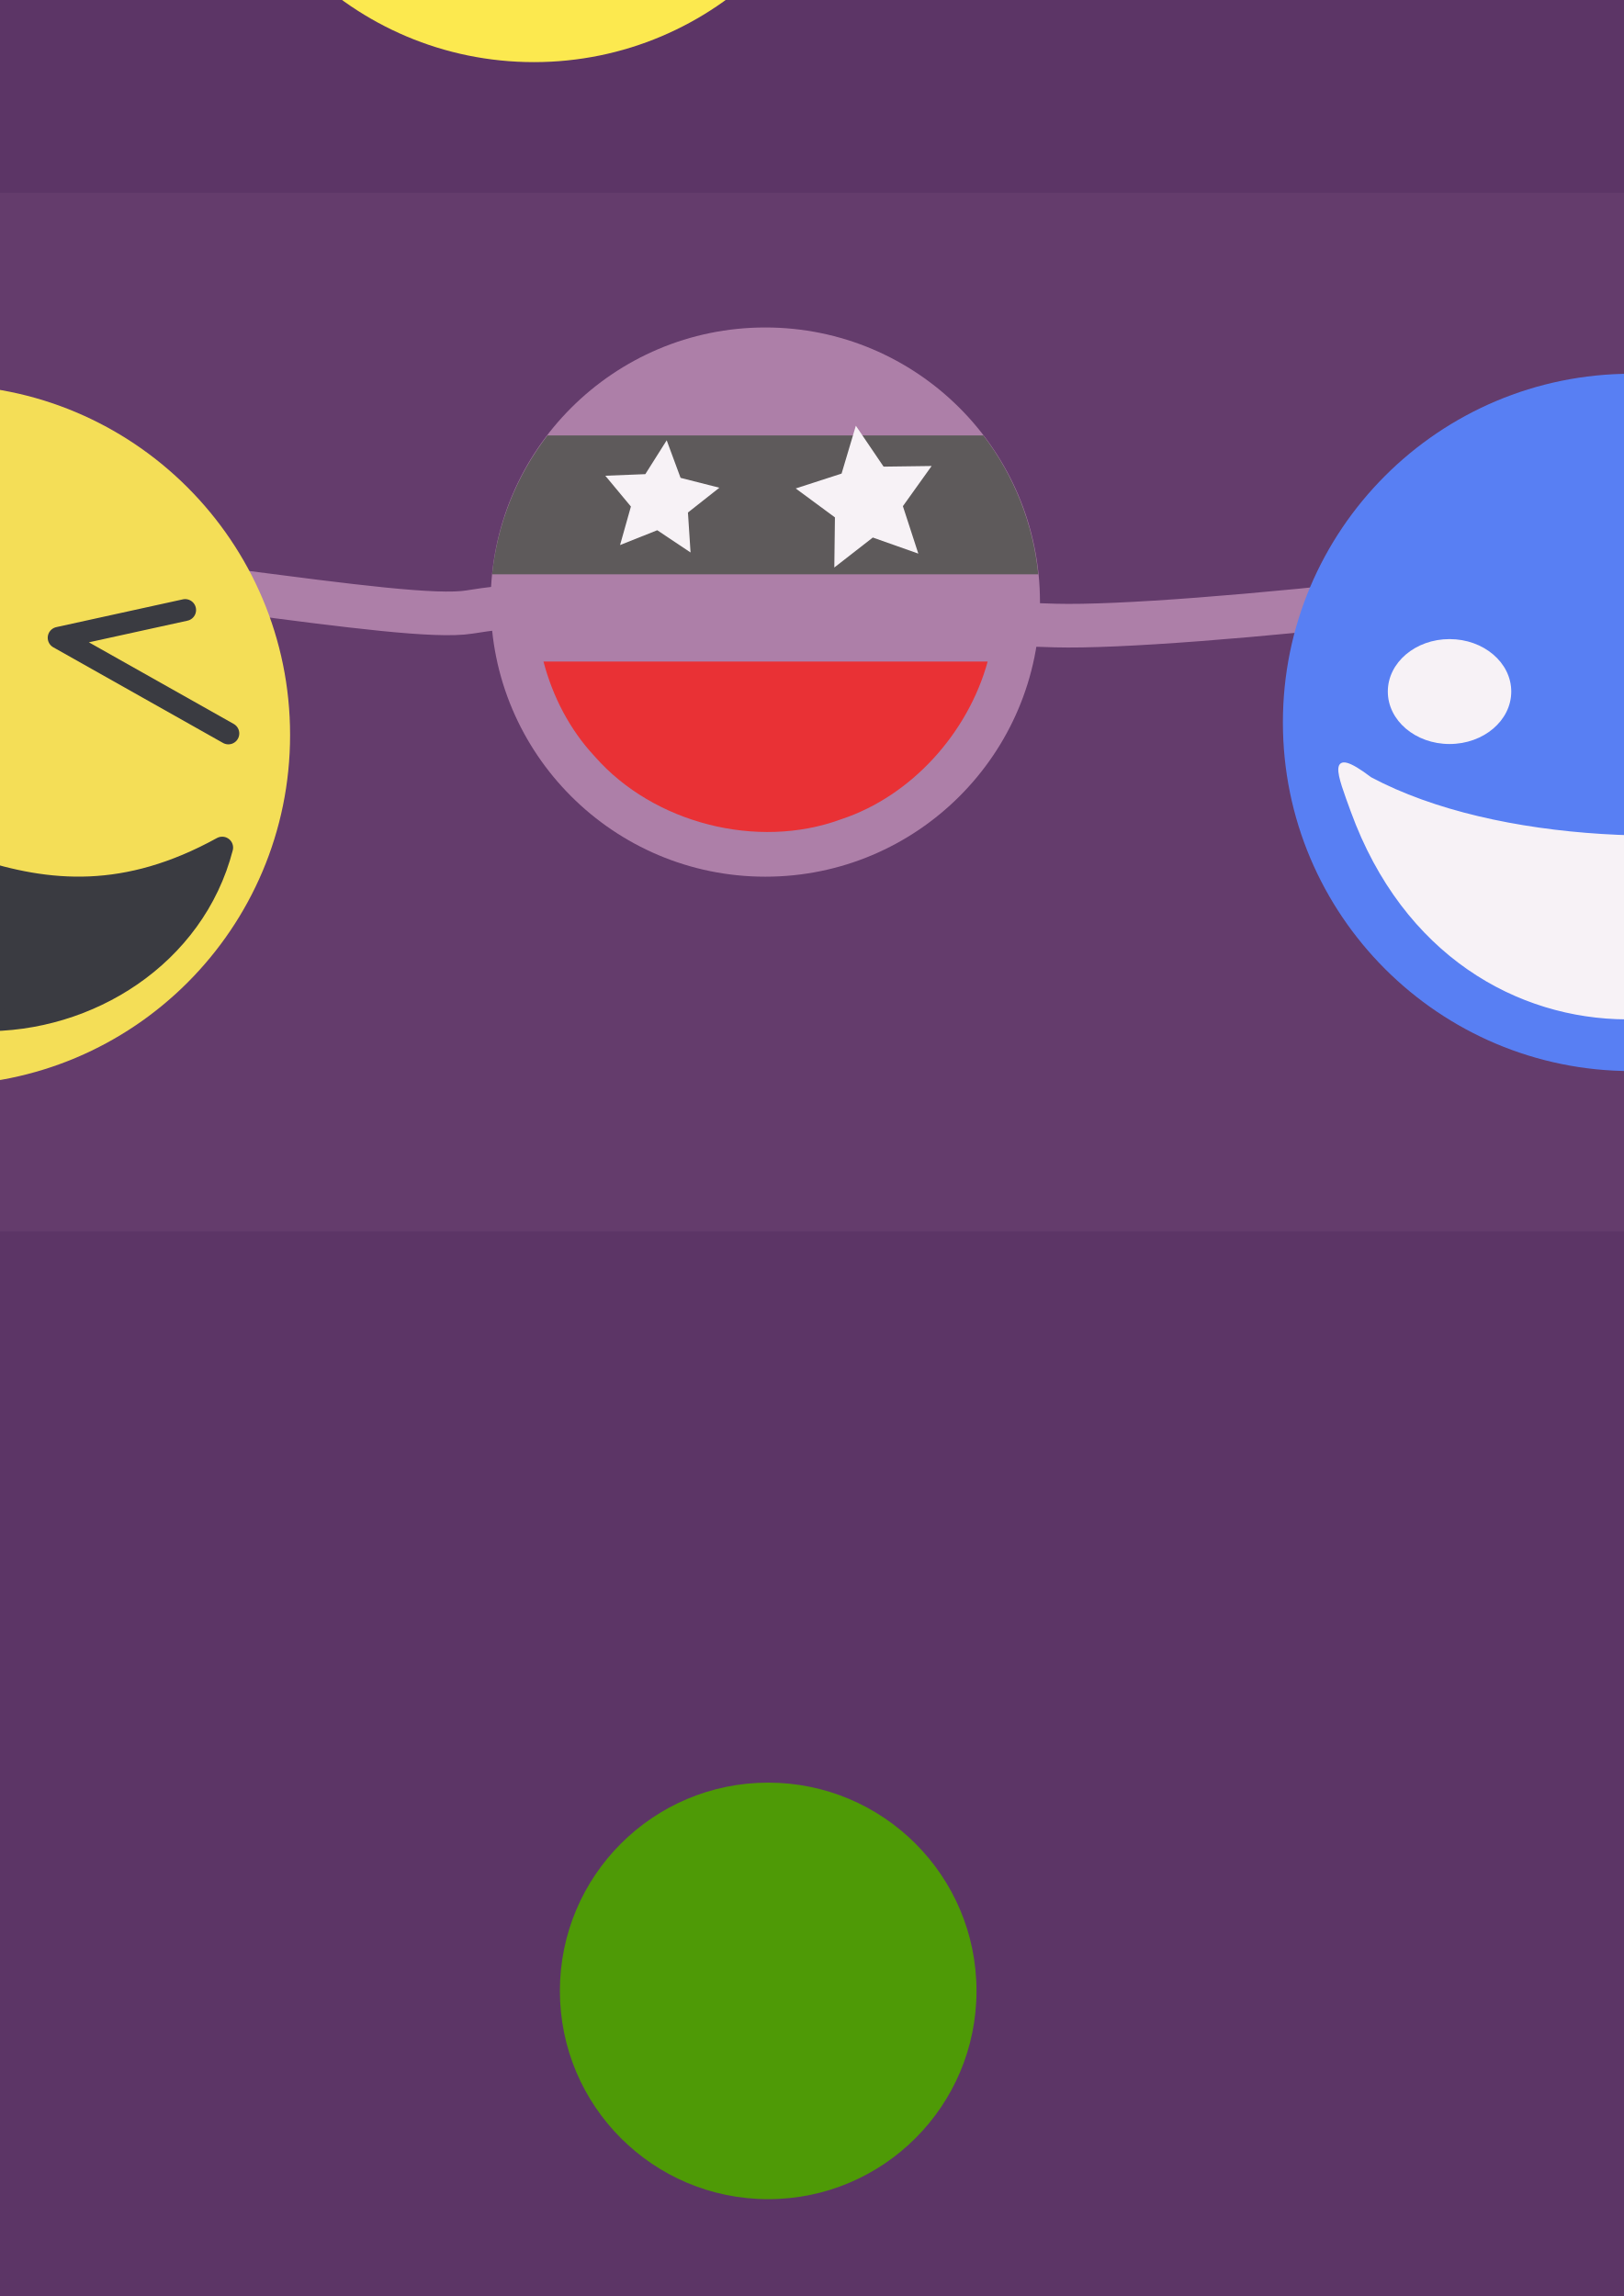
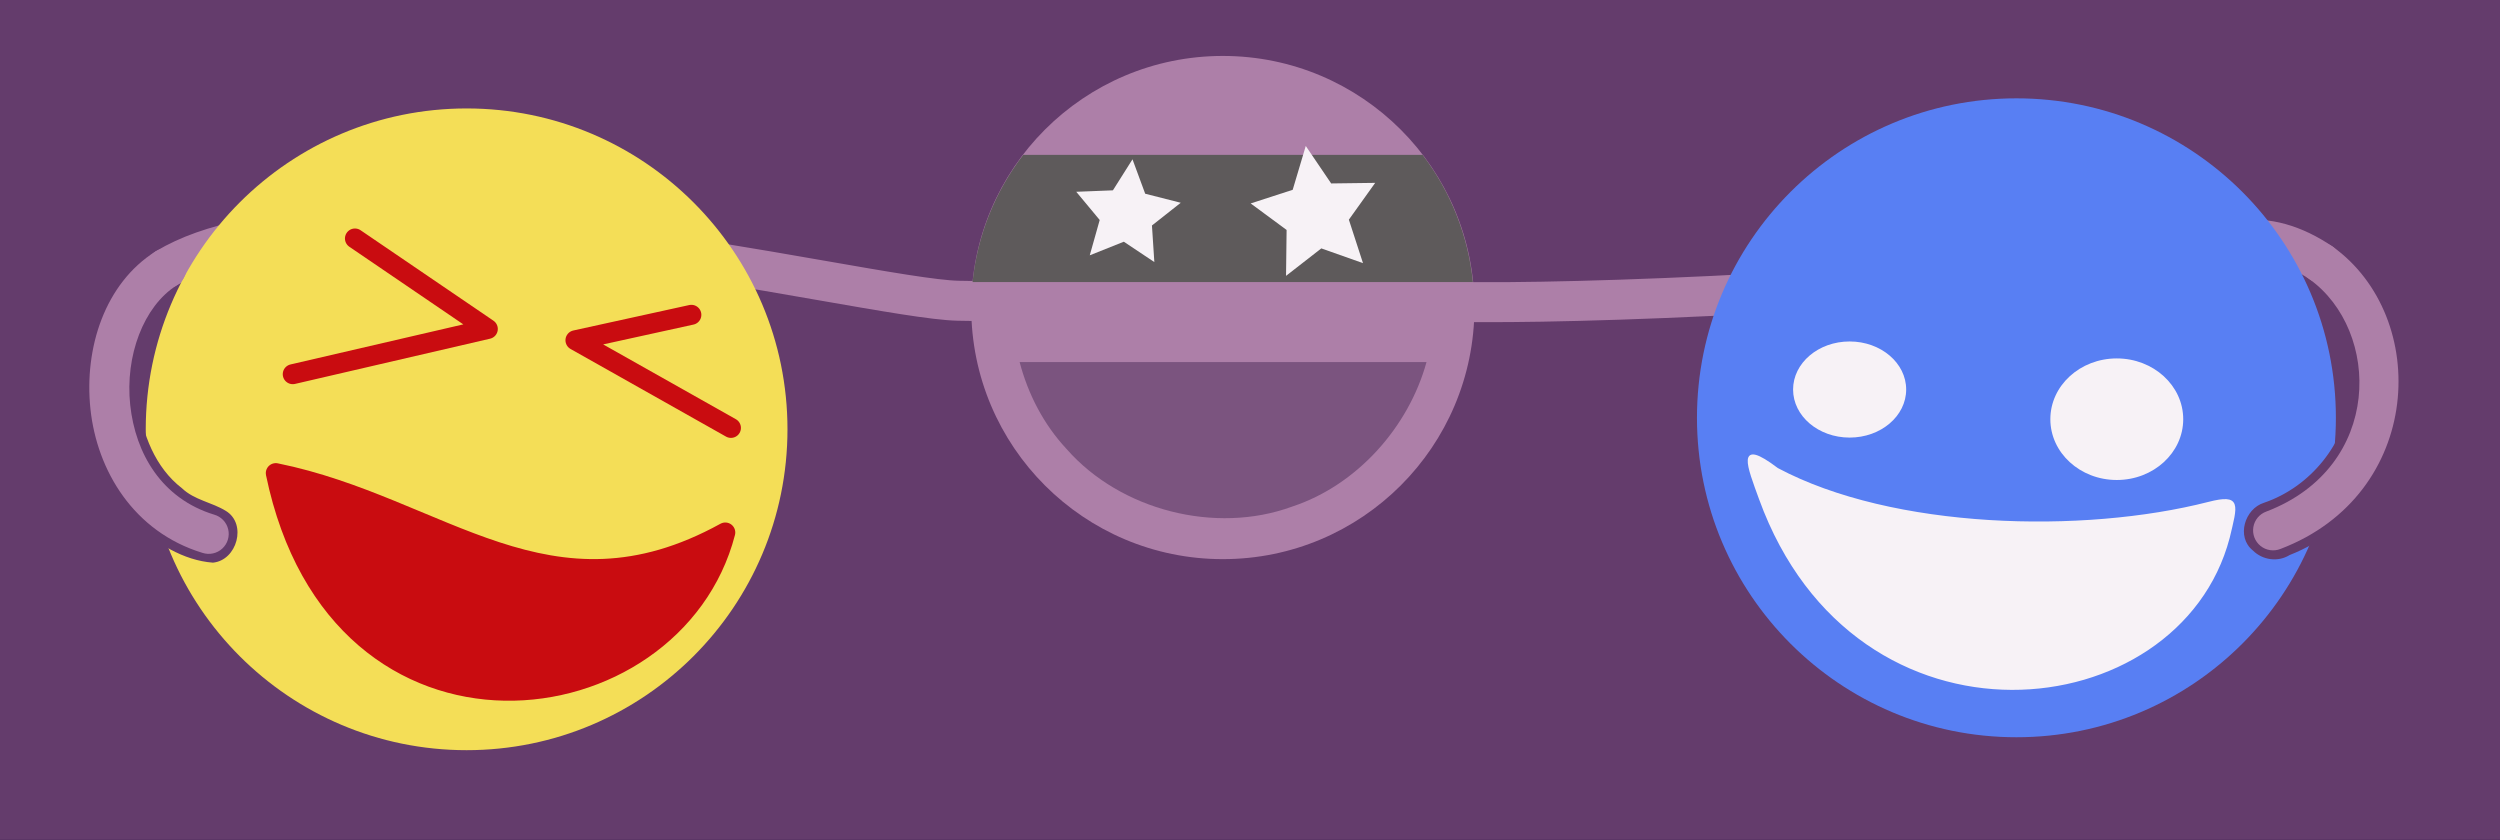
- <svg xmlns="http://www.w3.org/2000/svg" width="210mm" height="297mm" viewBox="0 0 744.094 1052.362" id="svg9884" version="1.1">
+ <svg xmlns="http://www.w3.org/2000/svg" width="352.954mm" height="118.463mm" viewBox="0 0 1250.625 419.75" id="svg9884" version="1.1">
  <defs id="defs9886" />
-   <g id="layer1">
-     <circle style="opacity:1;fill:#5c3566;fill-opacity:1;stroke:none;stroke-width:10;stroke-miterlimit:4;stroke-dasharray:none;stroke-opacity:1" id="path14366" cx="291.429" cy="295.219" r="1140" />
-     <path style="fill:none;fill-rule:evenodd;stroke:#ad7fa8;stroke-width:20;stroke-linecap:round;stroke-linejoin:round;stroke-miterlimit:4;stroke-dasharray:none;stroke-opacity:1" d="m -213.546,362.635 c -95.955,-188.202 367.835,-72.02 428.791,-82.133 70.852,-11.755 182.194,3.865 268.396,6.21 57.013,1.55 253.53,-19.781 375.914,-43.966 50.927,-10.064 124.287,88.31 62.11,146.35" id="path14397" />
+   <g id="layer1" transform="translate(261,-122.1122)">
+     <path style="opacity:1;fill:#5c3566;fill-opacity:1;stroke:none;stroke-width:10;stroke-miterlimit:4;stroke-dasharray:none;stroke-opacity:1" d="m 291.357,-846.779 c -28.908,1.37 -57.924,1.358 -86.765,3.59 -36.745,4.673 -73.634,8.516 -110.291,13.702 -37.071,8.536 -74.366,16.265 -111.299,25.299 -36.034,12.194 -72.372,23.606 -108.218,36.283 -34.636,15.731 -69.654,30.713 -104.055,46.906 -32.892,19.11 -66.237,37.515 -98.85,57.061 -30.82,22.299 -62.164,43.938 -92.661,66.643 -28.44,25.264 -57.464,49.925 -85.543,75.561 -25.776,27.977 -52.195,55.413 -77.575,83.723 -22.854,30.411 -46.401,60.348 -68.827,91.052 -19.704,32.54 -40.146,64.678 -59.395,97.466 -16.357,34.345 -33.486,68.363 -49.366,102.91 -12.846,35.806 -26.496,71.363 -38.846,107.323 -9.209,36.91 -19.237,73.653 -27.94,110.665 -5.477,37.645 -11.79,75.206 -16.75,112.903 -1.68,38.327 -4.308,76.648 -5.404,114.98 1.383,27.906 1.188,55.935 3.571,83.762 4.633,36.415 8.434,72.972 13.579,109.298 8.536,37.071 16.265,74.366 25.299,111.299 12.194,36.033 23.606,72.37 36.283,108.216 15.732,34.636 30.714,69.654 46.908,104.055 19.11,32.893 37.514,66.238 57.059,98.852 22.299,30.82 43.938,62.164 66.643,92.661 25.264,28.44 49.925,57.464 75.561,85.543 27.977,25.776 55.413,52.193 83.722,77.573 30.411,22.854 60.348,46.402 91.052,68.829 32.54,19.704 64.678,40.146 97.466,59.395 34.345,16.357 68.363,33.486 102.91,49.366 35.806,12.846 71.363,26.496 107.323,38.846 36.91,9.209 73.653,19.237 110.665,27.94 37.645,5.476 75.206,11.789 112.903,16.748 38.327,1.681 76.648,4.308 114.98,5.404 27.906,-1.382 55.935,-1.186 83.762,-3.569 36.415,-4.633 72.972,-8.434 109.298,-13.579 37.071,-8.536 74.366,-16.265 111.299,-25.299 36.033,-12.194 72.37,-23.606 108.216,-36.283 34.636,-15.732 69.654,-30.714 104.055,-46.908 32.893,-19.11 66.238,-37.514 98.852,-57.059 30.82,-22.299 62.164,-43.938 92.661,-66.643 28.44,-25.264 57.464,-49.925 85.543,-75.561 25.776,-27.977 52.194,-55.414 77.575,-83.725 22.854,-30.411 46.401,-60.347 68.827,-91.05 19.704,-32.541 40.146,-64.679 59.395,-97.468 16.357,-34.344 33.486,-68.362 49.366,-102.908 12.846,-35.806 26.496,-71.363 38.846,-107.323 9.209,-36.91 19.237,-73.653 27.94,-110.665 5.476,-37.645 11.789,-75.206 16.748,-112.903 1.681,-38.328 4.308,-76.649 5.404,-114.982 -1.382,-27.906 -1.186,-55.935 -3.569,-83.762 -4.633,-36.414 -8.434,-72.971 -13.579,-109.297 -8.536,-37.071 -16.265,-74.366 -25.299,-111.299 -12.194,-36.034 -23.606,-72.372 -36.283,-108.217 -15.732,-34.636 -30.714,-69.654 -46.908,-104.055 -19.11,-32.892 -37.514,-66.237 -57.059,-98.85 -22.299,-30.82 -43.938,-62.164 -66.643,-92.661 -25.264,-28.44 -49.925,-57.464 -75.561,-85.543 -27.977,-25.777 -55.414,-52.194 -83.725,-77.575 -30.411,-22.854 -60.347,-46.402 -91.05,-68.829 -32.54,-19.703 -64.678,-40.145 -97.466,-59.393 -34.345,-16.357 -68.363,-33.487 -102.91,-49.368 -35.806,-12.846 -71.363,-26.495 -107.323,-38.844 -36.91,-9.209 -73.653,-19.237 -110.665,-27.94 -37.645,-5.477 -75.206,-11.79 -112.903,-16.75 -36.995,-1.846 -73.989,-3.714 -110.984,-5.545 z" id="path14366" />
+     <path style="fill:none;fill-rule:evenodd;stroke:#ad7fa8;stroke-width:20;stroke-linecap:round;stroke-linejoin:round;stroke-miterlimit:4;stroke-dasharray:none;stroke-opacity:1" d="m -177.879,256.362 c 87.368,-52.552 348.951,15.191 396.181,16.192 80.023,1.696 176.661,0.251 262.894,0.707 61.904,0.328 255.975,-6.33 378.359,-30.515 12.932,-2.556 27.31,1.881 40.548,10.873" id="path14397" />
    <circle style="opacity:1;fill:#fce94f;fill-opacity:1;stroke:none;stroke-width:2.2;stroke-miterlimit:4;stroke-dasharray:none;stroke-opacity:1" id="path14368" cx="-27.577" cy="336.874" r="160.513" />
    <circle style="opacity:1;fill:#4e9a06;fill-opacity:1;stroke:none;stroke-width:2.2;stroke-miterlimit:4;stroke-dasharray:none;stroke-opacity:1" id="path14370" cx="352.042" cy="912.521" r="95.459" />
    <circle style="opacity:1;fill:#4f80fc;fill-opacity:1;stroke:none;stroke-width:2.2;stroke-miterlimit:4;stroke-dasharray:none;stroke-opacity:1" id="path14372" cx="747.717" cy="331.113" r="159.806" />
    <circle style="opacity:1;fill:#fce94f;fill-opacity:1;stroke:none;stroke-width:2.2;stroke-miterlimit:4;stroke-dasharray:none;stroke-opacity:1" id="path14374" cx="244.659" cy="-121.435" r="149.907" />
    <circle style="opacity:1;fill:#ad7fa8;fill-opacity:1;stroke:none;stroke-width:2.2;stroke-miterlimit:4;stroke-dasharray:none;stroke-opacity:1" id="path14376" cx="350.725" cy="275.959" r="125.865" />
-     <path style="opacity:1;fill:#ef2929;fill-opacity:1;stroke:none;stroke-width:2.2;stroke-miterlimit:4;stroke-dasharray:none;stroke-opacity:1" d="m 249.068,303.23 c 4.232,16.142 12.103,31.247 23.303,43.283 0.116,0.124 0.23,0.25 0.342,0.377 26.816,30.482 74.321,42.643 112.459,28.721 0.167,-0.061 0.335,-0.12 0.504,-0.176 32.048,-10.65 57.929,-39.479 66.938,-72.205 z" id="path14386" />
-     <path style="opacity:1;fill:#555753;fill-opacity:1;stroke:none;stroke-width:2.2;stroke-miterlimit:4;stroke-dasharray:none;stroke-opacity:1" d="M 250.873 199.592 A 125.865 125.865 0 0 0 225.514 263.23 L 475.811 263.23 A 125.865 125.865 0 0 0 450.656 199.592 L 250.873 199.592 z " id="circle14392" />
+     <path style="opacity:1;fill:#75507b;fill-opacity:1;stroke:none;stroke-width:2.2;stroke-miterlimit:4;stroke-dasharray:none;stroke-opacity:1" d="m 249.068,303.23 c 4.232,16.142 12.103,31.247 23.303,43.283 0.116,0.124 0.23,0.25 0.342,0.377 26.816,30.482 74.321,42.643 112.459,28.721 0.167,-0.061 0.335,-0.12 0.504,-0.176 32.048,-10.65 57.929,-39.479 66.938,-72.205 z" id="path14386" />
+     <path style="opacity:1;fill:#555753;fill-opacity:1;stroke:none;stroke-width:2.2;stroke-miterlimit:4;stroke-dasharray:none;stroke-opacity:1" d="m 250.873,199.592 a 125.865,125.865 0 0 0 -25.359,63.639 h 250.297 a 125.865,125.865 0 0 0 -25.154,-63.639 z" id="circle14392" />
    <path style="opacity:1;fill:#ffffff;fill-opacity:1;stroke:#75507b;stroke-width:0;stroke-linecap:round;stroke-linejoin:round;stroke-miterlimit:4;stroke-dasharray:none;stroke-opacity:1" id="path14403" d="m 429.952,261.848 -28.956,-9.819 -24.505,18.287 0.391,-30.573 -24.964,-17.654 29.198,-9.076 9.076,-29.198 17.654,24.964 30.573,-0.391 -18.287,24.505 z" transform="matrix(0.7201214,0,0,0.7512191,111.2221,57.04296)" />
    <path style="opacity:1;fill:#ffffff;fill-opacity:1;stroke:#75507b;stroke-width:0;stroke-linecap:round;stroke-linejoin:round;stroke-miterlimit:4;stroke-dasharray:none;stroke-opacity:1" id="path14405" d="m 316.457,253.219 -15.26,-10.189 -17.045,6.794 4.975,-17.662 -11.729,-14.111 18.335,-0.726 9.796,-15.515 6.356,17.213 17.783,4.522 -14.406,11.364 z" />
    <ellipse style="opacity:1;fill:#ffffff;fill-opacity:1;stroke:#75507b;stroke-width:0;stroke-linecap:round;stroke-linejoin:round;stroke-miterlimit:4;stroke-dasharray:none;stroke-opacity:1" id="path14407" cx="664.278" cy="316.971" rx="28.284" ry="24.042" />
    <ellipse style="opacity:1;fill:#ffffff;fill-opacity:1;stroke:#75507b;stroke-width:0;stroke-linecap:round;stroke-linejoin:round;stroke-miterlimit:4;stroke-dasharray:none;stroke-opacity:1" id="path14409" cx="797.922" cy="331.82" rx="33.234" ry="30.406" />
    <path style="fill:#ffffff;fill-rule:evenodd;stroke:#ffffff;stroke-width:1px;stroke-linecap:butt;stroke-linejoin:miter;stroke-opacity:1" d="m 619.459,371.727 c 48.14,132.354 209.348,114.489 234.435,19.434 3.995,-16.741 6.058,-21.61 -10.071,-17.478 -62.851,16.09 -158.03,13.751 -215.709,-16.99 -20.666,-15.644 -14.562,-1.322 -8.655,15.034 z" id="path14411" />
-     <path style="fill:none;fill-rule:evenodd;stroke:#2e3436;stroke-width:10;stroke-linecap:round;stroke-linejoin:round;stroke-miterlimit:4;stroke-dasharray:none;stroke-opacity:1" d="m -83.439,241.415 66.468,45.255 -97.581,22.627" id="path14417" />
-     <path style="fill:none;fill-rule:evenodd;stroke:#2e3436;stroke-width:10;stroke-linecap:round;stroke-linejoin:round;stroke-miterlimit:4;stroke-dasharray:none;stroke-opacity:1" d="M 84.853,279.599 26.87,292.326 104.652,336.167" id="path14419" />
-     <path style="fill:#2e3436;fill-rule:evenodd;stroke:#2e3436;stroke-width:10;stroke-linecap:round;stroke-linejoin:round;stroke-miterlimit:4;stroke-dasharray:none;stroke-opacity:1" d="m -123.037,358.795 c 82.496,16.703 136.707,78.272 224.86,29.698 -25.687,99.132 -193.496,121.821 -224.86,-29.698 z" id="path14421" />
-     <rect style="opacity:0.1;fill:#ad7fa8;fill-opacity:1;stroke:none;stroke-width:10;stroke-linecap:round;stroke-linejoin:round;stroke-miterlimit:4;stroke-dasharray:none;stroke-opacity:1" id="rect8086" width="1380" height="476" x="-336" y="88.362" />
+     <path style="fill:none;fill-rule:evenodd;stroke:#cc0000;stroke-width:10;stroke-linecap:round;stroke-linejoin:round;stroke-miterlimit:4;stroke-dasharray:none;stroke-opacity:1" d="m -83.439,241.415 66.468,45.255 -97.581,22.627" id="path14417" />
+     <path style="fill:none;fill-rule:evenodd;stroke:#cc0000;stroke-width:10;stroke-linecap:round;stroke-linejoin:round;stroke-miterlimit:4;stroke-dasharray:none;stroke-opacity:1" d="M 84.853,279.599 26.87,292.326 104.652,336.167" id="path14419" />
+     <path style="fill:#cc0000;fill-rule:evenodd;stroke:#cc0000;stroke-width:10;stroke-linecap:round;stroke-linejoin:round;stroke-miterlimit:4;stroke-dasharray:none;stroke-opacity:1" d="m -123.037,358.795 c 82.496,16.703 136.707,78.272 224.86,29.698 -25.687,99.132 -193.496,121.821 -224.86,-29.698 z" id="path14421" />
+     <path style="color:#000000;font-style:normal;font-variant:normal;font-weight:normal;font-stretch:normal;font-size:medium;line-height:normal;font-family:sans-serif;font-variant-ligatures:normal;font-variant-position:normal;font-variant-caps:normal;font-variant-numeric:normal;font-variant-alternates:normal;font-feature-settings:normal;text-indent:0;text-align:start;text-decoration:none;text-decoration-line:none;text-decoration-style:solid;text-decoration-color:#000000;letter-spacing:normal;word-spacing:normal;text-transform:none;writing-mode:lr-tb;direction:ltr;text-orientation:mixed;dominant-baseline:auto;baseline-shift:baseline;text-anchor:start;white-space:normal;shape-padding:0;clip-rule:nonzero;display:inline;overflow:visible;visibility:visible;opacity:1;isolation:auto;mix-blend-mode:normal;color-interpolation:sRGB;color-interpolation-filters:linearRGB;solid-color:#000000;solid-opacity:1;vector-effect:none;fill:#5c3566;fill-opacity:1;fill-rule:evenodd;stroke:none;stroke-width:0.938;stroke-linecap:round;stroke-linejoin:round;stroke-miterlimit:4;stroke-dasharray:none;stroke-dashoffset:0;stroke-opacity:1;color-rendering:auto;image-rendering:auto;shape-rendering:auto;text-rendering:auto;enable-background:accumulate" d="m 937.188,311.846 c -7.218,2.812 -15.864,3.169 -22.35,7.523 -2.246,24.44 -20,46.324 -43.236,54.238 -9.731,3.008 -14.008,17.139 -5.611,23.875 4.845,4.83 12.553,5.937 18.373,2.299 33.32,-13.046 58.463,-46.719 58.613,-82.854 -0.365,-2.775 -2.843,-5.423 -5.789,-5.082 z m -1133.307,8.809 c -7.721,1.778 -16.771,-0.137 -23.58,4.268 0.138,22.006 10.723,43.464 26.119,58.9 10.659,10.056 24.225,18.644 39.094,19.76 12.024,-1.146 17.168,-19.36 6.48,-25.889 -7.032,-4.346 -15.76,-5.414 -21.932,-11.314 -13.485,-10.346 -19.884,-27.312 -21.934,-43.488 -0.795,-1.534 -2.55,-2.389 -4.248,-2.236 z m 1129.99,2.213 c -3.106,30.35 -24.292,57.05 -52.211,68.479 -4.865,4.516 -14.678,-1.047 -9.908,-7.24 6.643,-4.656 15.047,-6.482 21.436,-11.762 15.771,-11.137 27.164,-28.694 29.801,-47.926 3.392,-0.437 8.233,-2.089 10.883,-1.551 z m -1133.607,6.889 c 3.362,24.595 20.826,48.088 45.461,54.287 5.894,2.805 2.751,12.225 -3.719,10.492 -24.164,-6.697 -42.668,-27.297 -49.781,-50.912 -1.333,-4.251 -2.386,-8.785 -3.023,-13.283 3.441,0.072 8.357,-1.944 11.062,-0.584 z" id="path13109" />
+     <path id="path13117" d="m 900.355,243.543 a 10.001,10.001 0 0 0 -6.086,18.199 c 35.806,25.708 37.033,93.959 -21.559,116.279 a 10.001,10.001 0 1 0 7.119,18.689 c 71.625,-27.286 75.254,-115.926 26.105,-151.215 a 10.001,10.001 0 0 0 -5.58,-1.953 z m -1078.184,2.742 a 10.001,10.001 0 0 0 -5.385,1.619 c -25.27,15.935 -35.804,48.238 -32.537,78.889 3.267,30.651 21.553,61.387 56.092,71.908 a 10.001,10.001 0 1 0 5.828,-19.131 c -26.165,-7.97 -39.422,-30.396 -42.033,-54.896 -2.611,-24.5 6.64,-49.337 23.318,-59.854 a 10.001,10.001 0 0 0 -5.283,-18.535 z" style="color:#000000;font-style:normal;font-variant:normal;font-weight:normal;font-stretch:normal;font-size:medium;line-height:normal;font-family:sans-serif;font-variant-ligatures:normal;font-variant-position:normal;font-variant-caps:normal;font-variant-numeric:normal;font-variant-alternates:normal;font-feature-settings:normal;text-indent:0;text-align:start;text-decoration:none;text-decoration-line:none;text-decoration-style:solid;text-decoration-color:#000000;letter-spacing:normal;word-spacing:normal;text-transform:none;writing-mode:lr-tb;direction:ltr;text-orientation:mixed;dominant-baseline:auto;baseline-shift:baseline;text-anchor:start;white-space:normal;shape-padding:0;clip-rule:nonzero;display:inline;overflow:visible;visibility:visible;opacity:1;isolation:auto;mix-blend-mode:normal;color-interpolation:sRGB;color-interpolation-filters:linearRGB;solid-color:#000000;solid-opacity:1;vector-effect:none;fill:#ad7fa8;fill-opacity:1;fill-rule:evenodd;stroke:none;stroke-width:0.938;stroke-linecap:round;stroke-linejoin:round;stroke-miterlimit:4;stroke-dasharray:none;stroke-dashoffset:0;stroke-opacity:1;color-rendering:auto;image-rendering:auto;shape-rendering:auto;text-rendering:auto;enable-background:accumulate" />
+     <rect style="opacity:0.1;fill:#ad7fa8;fill-opacity:1;stroke:none;stroke-width:8.94;stroke-linecap:round;stroke-linejoin:round;stroke-miterlimit:4;stroke-dasharray:none;stroke-opacity:1" id="rect8086" width="1250.625" height="419.75" x="-261" y="122.112" />
  </g>
</svg>
